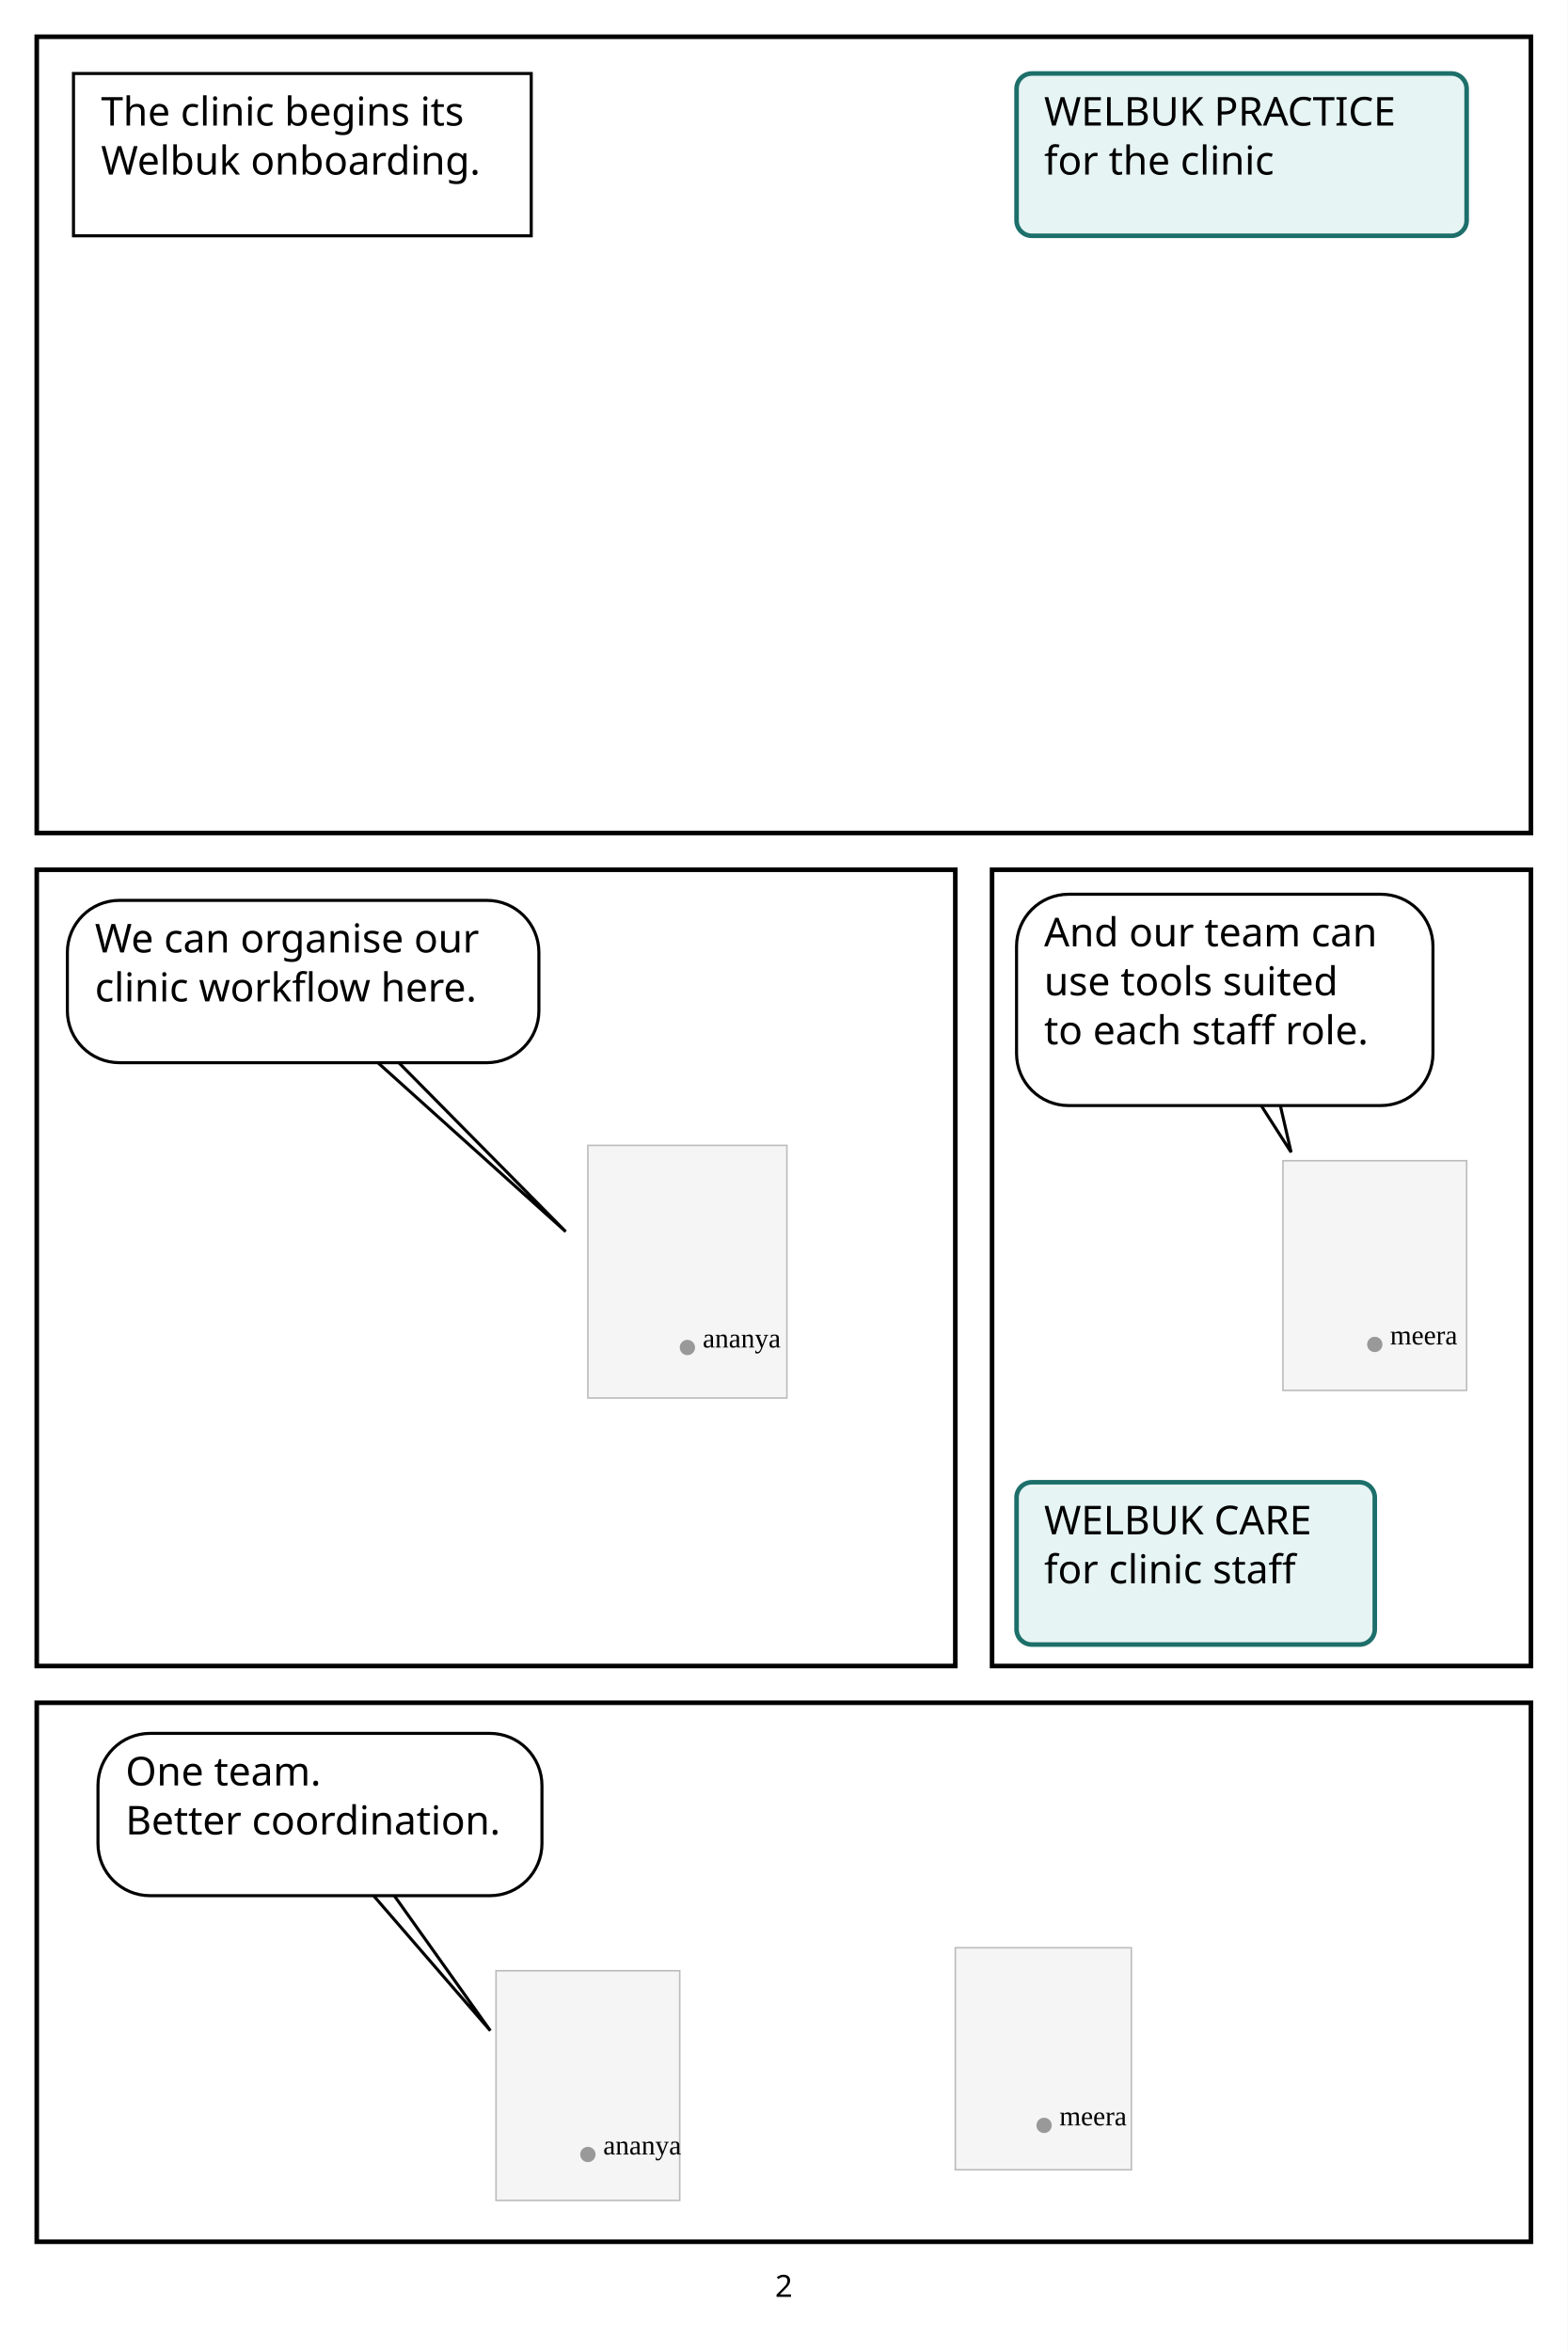
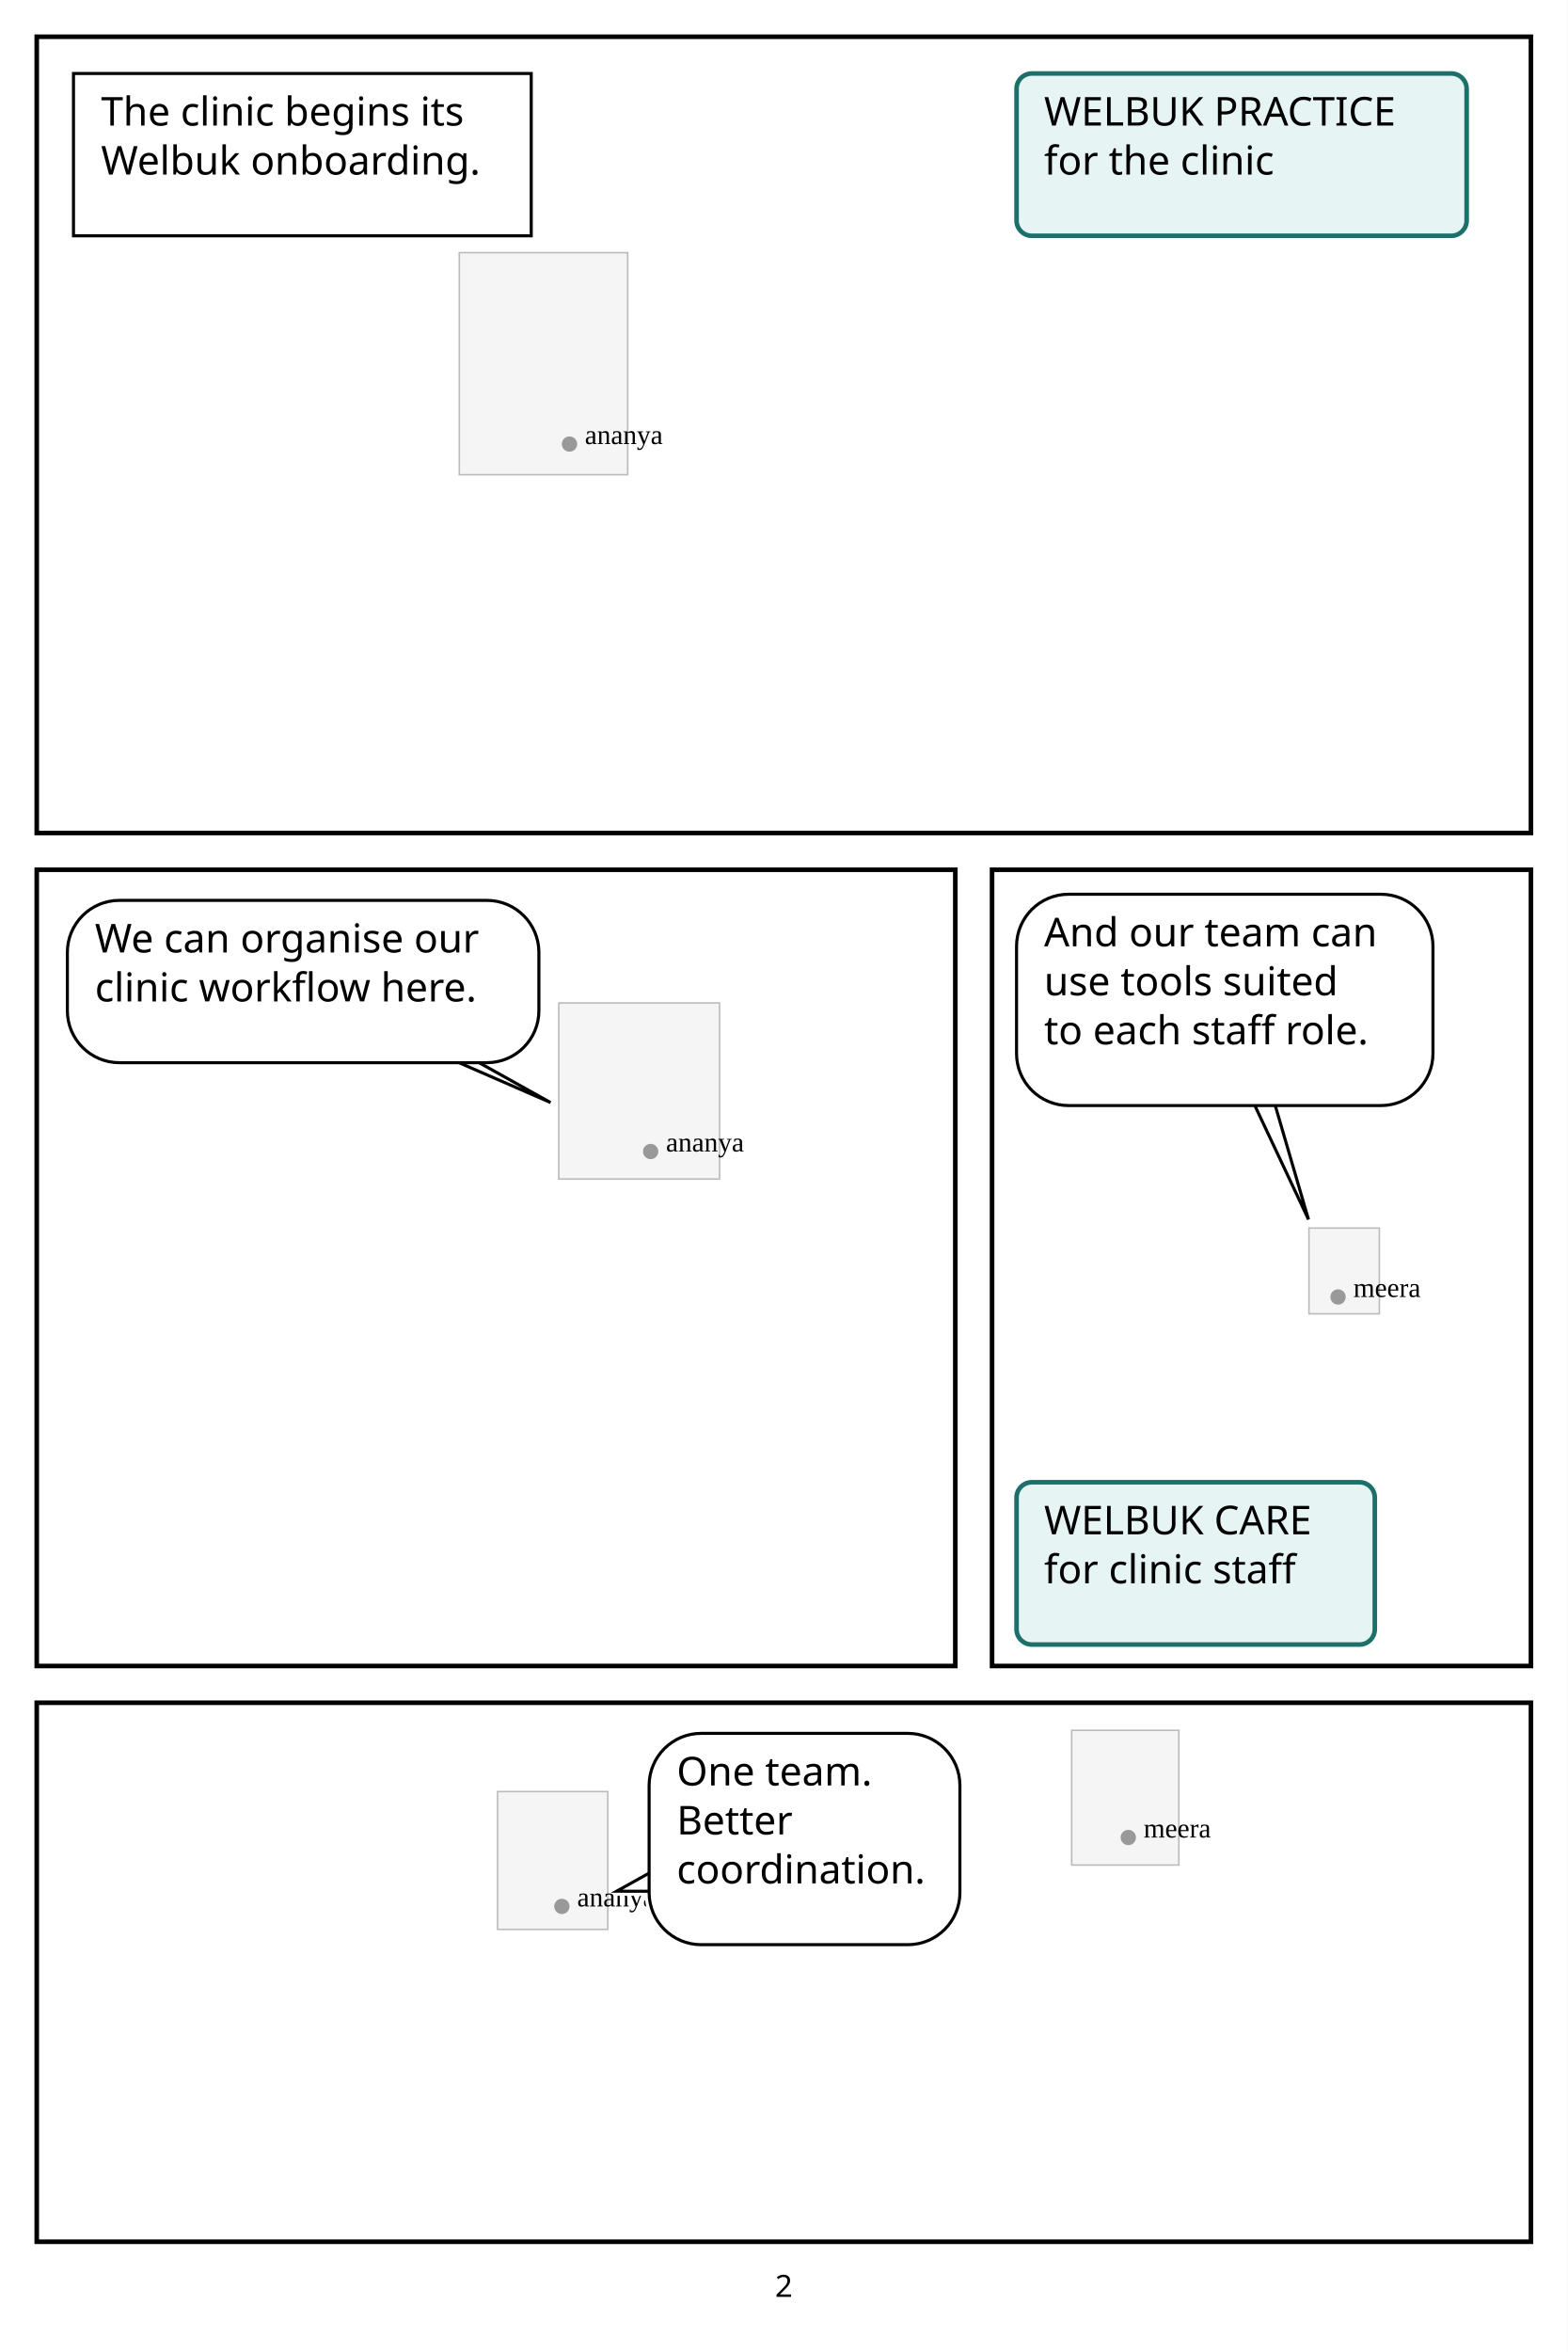
<svg xmlns="http://www.w3.org/2000/svg" width="1024" height="1536" viewBox="0 0 1024 1536">
  <rect width="1024" height="1536" fill="white" />
+   <rect x="300" y="165" width="110" height="145" fill="#f5f5f5" stroke="#bbb" />
+   <circle cx="372" cy="290" r="5" fill="#999" />
+   <text x="382" y="290" font-size="18">ananya</text>
  <rect x="24" y="24" width="976" height="520" fill="none" stroke="black" stroke-width="3" />
  <rect x="48" y="48" width="299" height="106" rx="34" fill="white" stroke="white" stroke-width="6" />
  <rect x="664" y="48" width="294" height="106" rx="34" fill="white" stroke="white" stroke-width="6" />
  <rect x="48" y="48" width="299" height="106" fill="white" stroke="black" stroke-width="2" />
  <text x="66" y="82" font-family="Meiryo,MS Gothic,sans-serif" font-size="26" fill="black">The clinic begins its </text>
  <text x="66" y="114" font-family="Meiryo,MS Gothic,sans-serif" font-size="26" fill="black">Welbuk onboarding.</text>
  <rect x="664" y="48" width="294" height="106" rx="10" fill="#e6f4f3" stroke="#1d6f6a" stroke-width="3" />
  <text x="682" y="82" font-family="Meiryo,MS Gothic,sans-serif" font-size="26" fill="black">WELBUK PRACTICE </text>
  <text x="682" y="114" font-family="Meiryo,MS Gothic,sans-serif" font-size="26" fill="black">for the clinic</text>
-   <rect x="384" y="748" width="130" height="165" fill="#f5f5f5" stroke="#bbb" />
-   <circle cx="449" cy="880" r="5" fill="#999" />
-   <text x="459" y="880" font-size="18">ananya</text>
+   <rect x="365" y="655" width="105" height="115" fill="#f5f5f5" stroke="#bbb" />
+   <circle cx="425" cy="752" r="5" fill="#999" />
+   <text x="435" y="752" font-size="18">ananya</text>
  <rect x="24" y="568" width="600" height="520" fill="none" stroke="black" stroke-width="3" />
  <rect x="44" y="588" width="308" height="106" rx="34" fill="white" stroke="white" stroke-width="6" />
-   <path d="M 243.764 691.242 L 369.534 804.333 L 257.764 691.242 Z" fill="white" stroke="white" stroke-width="6" stroke-linejoin="round" />
-   <path data-speaker="ananya" d="M 243.764 691.242 L 369.534 804.333 L 257.764 691.242" fill="white" stroke="black" stroke-width="2" />
+   <path d="M 295.794 692.243 L 359.61 720.025 L 309.794 692.243 Z" fill="white" stroke="white" stroke-width="6" stroke-linejoin="round" />
+   <path data-speaker="ananya" d="M 295.794 692.243 L 359.61 720.025 L 309.794 692.243" fill="white" stroke="black" stroke-width="2" />
  <rect x="44" y="588" width="308" height="106" rx="34" fill="white" stroke="black" stroke-width="2" />
  <text x="62" y="622" font-family="Meiryo,MS Gothic,sans-serif" font-size="26" fill="black">We can organise our </text>
  <text x="62" y="654" font-family="Meiryo,MS Gothic,sans-serif" font-size="26" fill="black">clinic workflow here.</text>
-   <rect x="838" y="758" width="120" height="150" fill="#f5f5f5" stroke="#bbb" />
-   <circle cx="898" cy="878" r="5" fill="#999" />
-   <text x="908" y="878" font-size="18">meera</text>
+   <rect x="855" y="802" width="46" height="56" fill="#f5f5f5" stroke="#bbb" />
+   <circle cx="874" cy="847" r="5" fill="#999" />
+   <text x="884" y="847" font-size="18">meera</text>
  <rect x="648" y="568" width="352" height="520" fill="none" stroke="black" stroke-width="3" />
  <rect x="664" y="584" width="272" height="138" rx="34" fill="white" stroke="white" stroke-width="6" />
-   <path d="M 821.456 718.333 L 843.337 752.499 L 835.456 718.333 Z" fill="white" stroke="white" stroke-width="6" stroke-linejoin="round" />
+   <path d="M 817.894 718.263 L 854.697 796.394 L 831.894 718.263 Z" fill="white" stroke="white" stroke-width="6" stroke-linejoin="round" />
  <rect x="664" y="968" width="234" height="106" rx="34" fill="white" stroke="white" stroke-width="6" />
-   <path data-speaker="meera" d="M 821.456 718.333 L 843.337 752.499 L 835.456 718.333" fill="white" stroke="black" stroke-width="2" />
+   <path data-speaker="meera" d="M 817.894 718.263 L 854.697 796.394 L 831.894 718.263" fill="white" stroke="black" stroke-width="2" />
  <rect x="664" y="584" width="272" height="138" rx="34" fill="white" stroke="black" stroke-width="2" />
  <text x="682" y="618" font-family="Meiryo,MS Gothic,sans-serif" font-size="26" fill="black">And our team can </text>
  <text x="682" y="650" font-family="Meiryo,MS Gothic,sans-serif" font-size="26" fill="black">use tools suited </text>
  <text x="682" y="682" font-family="Meiryo,MS Gothic,sans-serif" font-size="26" fill="black">to each staff role.</text>
  <rect x="664" y="968" width="234" height="106" rx="10" fill="#e6f4f3" stroke="#1d6f6a" stroke-width="3" />
  <text x="682" y="1002" font-family="Meiryo,MS Gothic,sans-serif" font-size="26" fill="black">WELBUK CARE </text>
  <text x="682" y="1034" font-family="Meiryo,MS Gothic,sans-serif" font-size="26" fill="black">for clinic staff</text>
-   <rect x="324" y="1287" width="120" height="150" fill="#f5f5f5" stroke="#bbb" />
-   <circle cx="384" cy="1407" r="5" fill="#999" />
-   <text x="394" y="1407" font-size="18">ananya</text>
-   <rect x="624" y="1272" width="115" height="145" fill="#f5f5f5" stroke="#bbb" />
-   <circle cx="682" cy="1388" r="5" fill="#999" />
-   <text x="692" y="1388" font-size="18">meera</text>
+   <rect x="325" y="1170" width="72" height="90" fill="#f5f5f5" stroke="#bbb" />
+   <circle cx="367" cy="1245" r="5" fill="#999" />
+   <text x="377" y="1245" font-size="18">ananya</text>
+   <rect x="700" y="1130" width="70" height="88" fill="#f5f5f5" stroke="#bbb" />
+   <circle cx="737" cy="1200" r="5" fill="#999" />
+   <text x="747" y="1200" font-size="18">meera</text>
  <rect x="24" y="1112" width="976" height="352" fill="none" stroke="black" stroke-width="3" />
-   <rect x="64" y="1132" width="290" height="106" rx="34" fill="white" stroke="white" stroke-width="6" />
-   <path d="M 241.303 1234.859 L 320.286 1326.174 L 255.303 1234.859 Z" fill="white" stroke="white" stroke-width="6" stroke-linejoin="round" />
-   <path data-speaker="ananya" d="M 241.303 1234.859 L 320.286 1326.174 L 255.303 1234.859" fill="white" stroke="black" stroke-width="2" />
-   <rect x="64" y="1132" width="290" height="106" rx="34" fill="white" stroke="black" stroke-width="2" />
-   <text x="82" y="1166" font-family="Meiryo,MS Gothic,sans-serif" font-size="26" fill="black">One team. </text>
-   <text x="82" y="1198" font-family="Meiryo,MS Gothic,sans-serif" font-size="26" fill="black">Better coordination.</text>
+   <rect x="424" y="1132" width="203" height="138" rx="34" fill="white" stroke="white" stroke-width="6" />
+   <path d="M 427.854 1221.107 L 402.781 1235.067 L 427.854 1235.107 Z" fill="white" stroke="white" stroke-width="6" stroke-linejoin="round" />
+   <path data-speaker="ananya" d="M 427.854 1221.107 L 402.781 1235.067 L 427.854 1235.107" fill="white" stroke="black" stroke-width="2" />
+   <rect x="424" y="1132" width="203" height="138" rx="34" fill="white" stroke="black" stroke-width="2" />
+   <text x="442" y="1166" font-family="Meiryo,MS Gothic,sans-serif" font-size="26" fill="black">One team. </text>
+   <text x="442" y="1198" font-family="Meiryo,MS Gothic,sans-serif" font-size="26" fill="black">Better </text>
+   <text x="442" y="1230" font-family="Meiryo,MS Gothic,sans-serif" font-size="26" fill="black">coordination.</text>
  <text x="512" y="1500" text-anchor="middle" font-family="sans-serif" font-size="20">2</text>
</svg>
